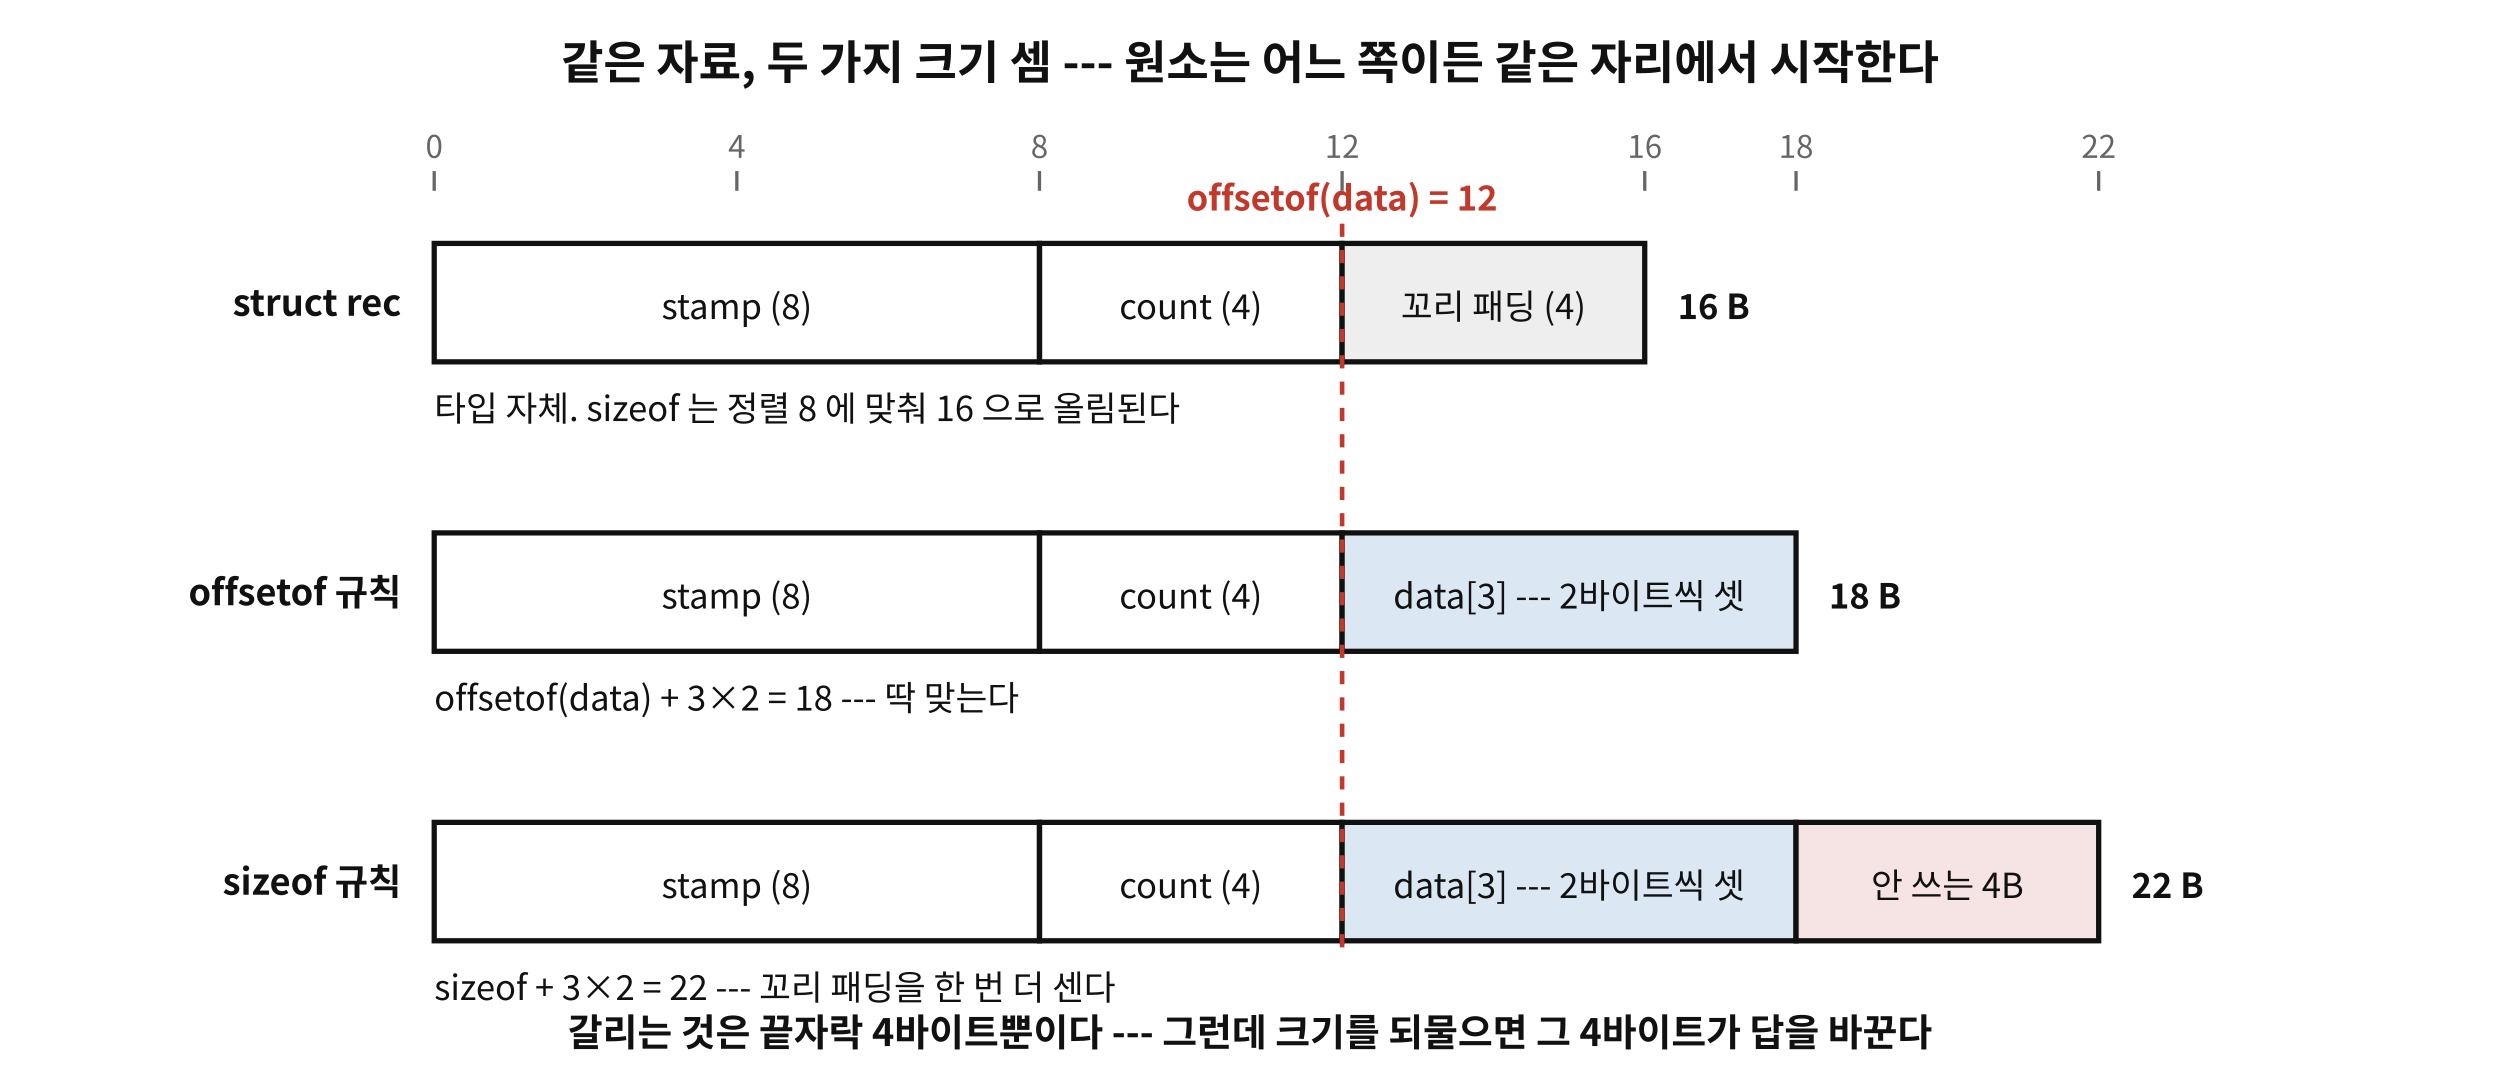
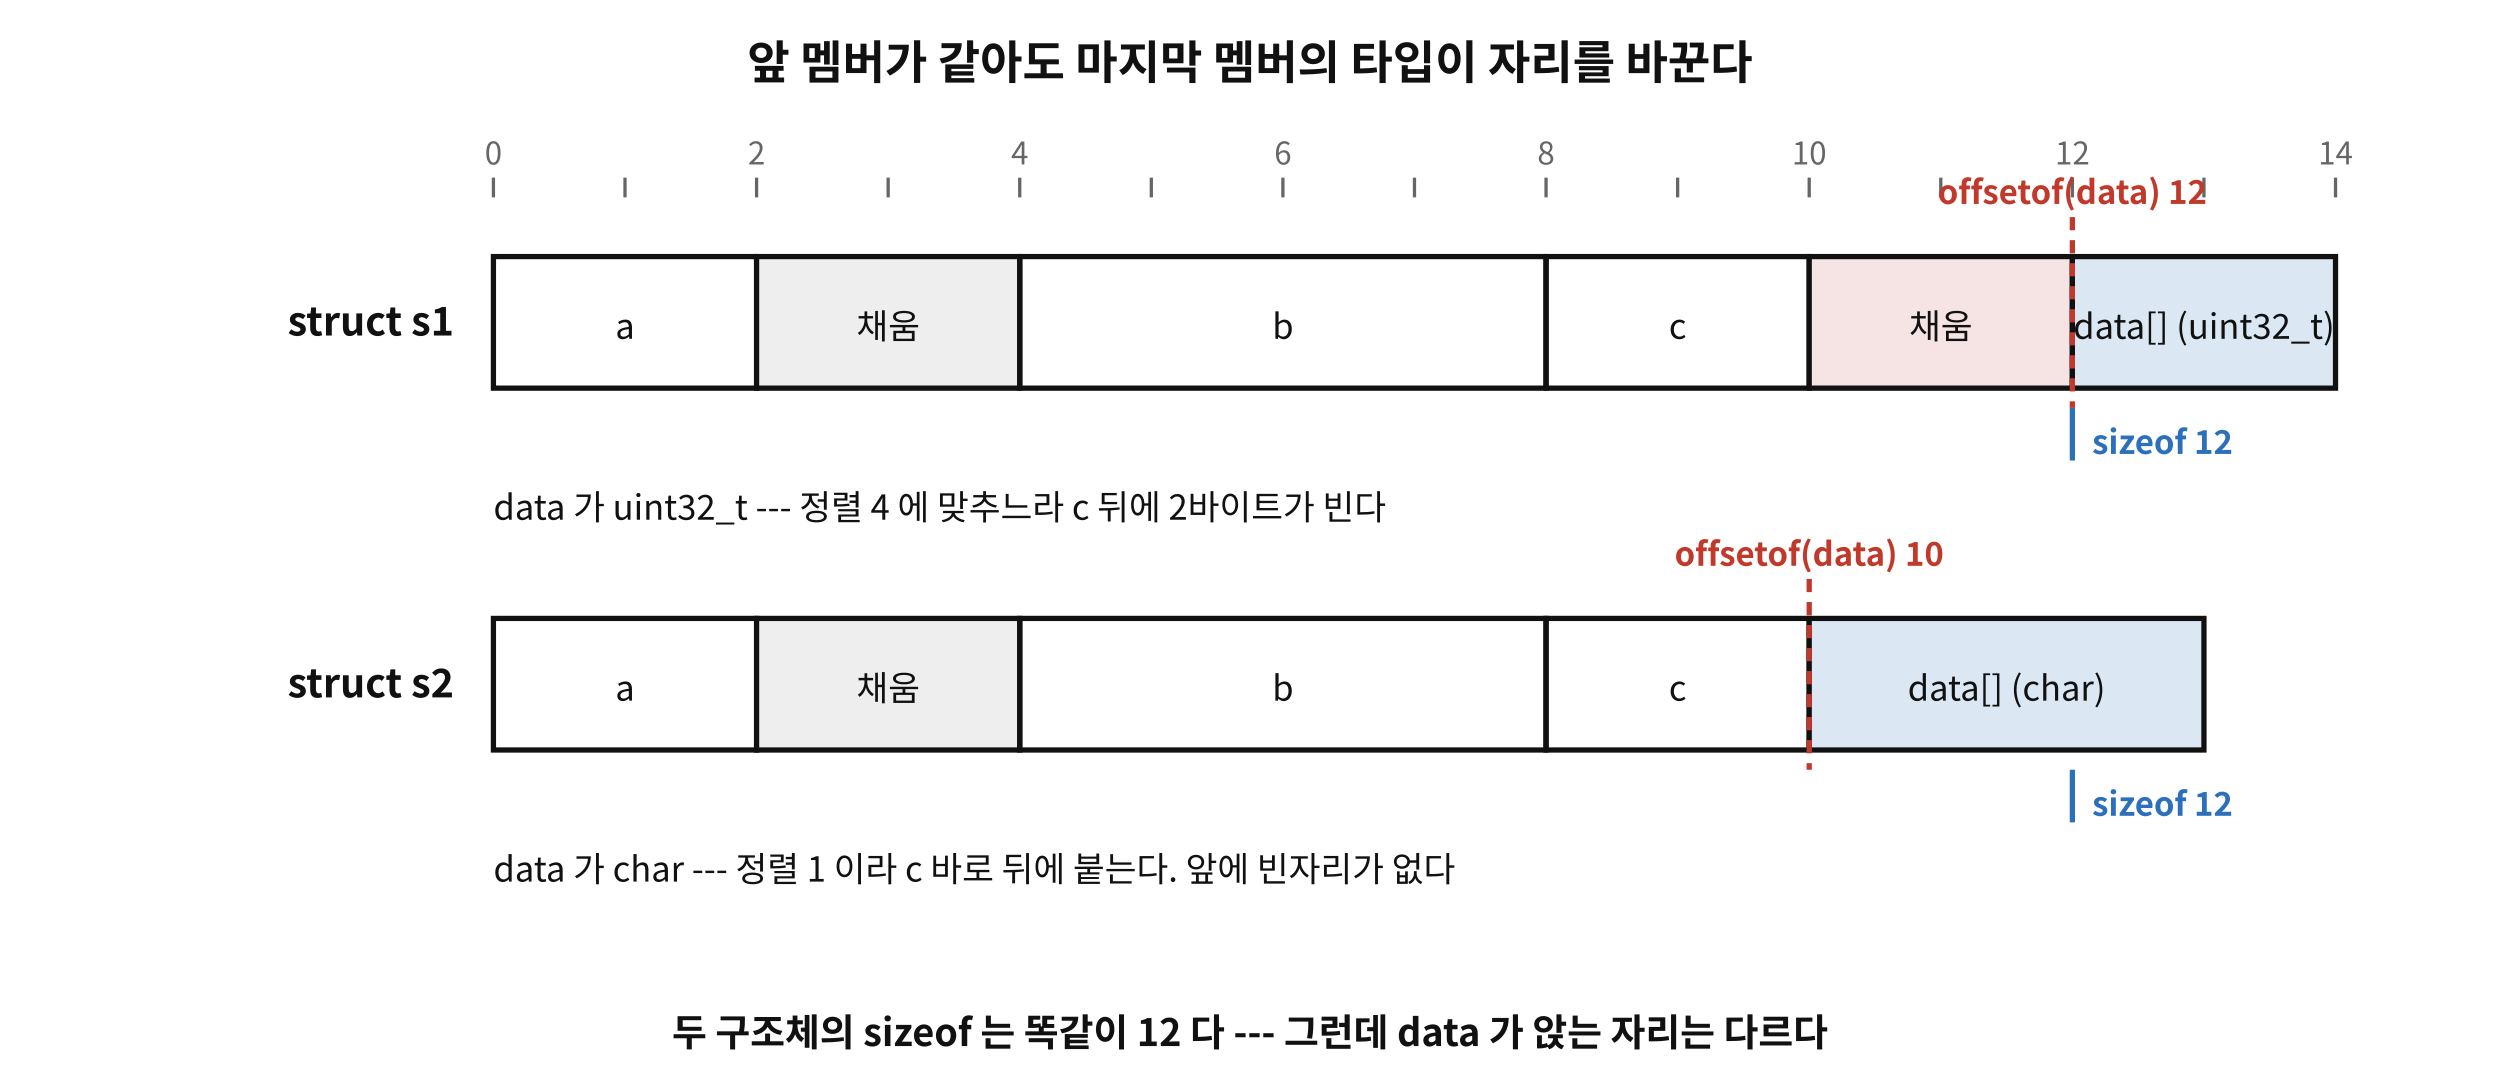
<svg xmlns="http://www.w3.org/2000/svg" viewBox="0 0 760 330" width="760" height="330" font-family="Noto Sans CJK KR, Noto Sans, sans-serif">
  <rect width="760" height="330" fill="none" />
  <defs>
    <marker id="a" viewBox="0 0 10 10" refX="9" refY="5" markerWidth="7" markerHeight="7" orient="auto-start-reverse">
      <path d="M0,0 L10,5 L0,10 z" fill="#111" />
    </marker>
    <pattern id="hatch" width="6" height="6" patternUnits="userSpaceOnUse" patternTransform="rotate(45)">
      <line x1="0" y1="0" x2="0" y2="6" stroke="#111" stroke-width="1" opacity="0.35" />
    </pattern>
  </defs>
-   <text x="380.0" y="24" font-size="14" font-weight="bold" text-anchor="middle" fill="#111">같은 자료, 두 가지 크기 셈 --- 원소는 어느 쪽이든 같은 자리에서 시작한다</text>
-   <line x1="132" y1="52" x2="132" y2="58" stroke="#666" stroke-width="1" />
-   <text x="132" y="48" font-size="9.5" font-weight="normal" text-anchor="middle" fill="#666">0</text>
-   <line x1="224" y1="52" x2="224" y2="58" stroke="#666" stroke-width="1" />
-   <text x="224" y="48" font-size="9.5" font-weight="normal" text-anchor="middle" fill="#666">4</text>
-   <line x1="316" y1="52" x2="316" y2="58" stroke="#666" stroke-width="1" />
-   <text x="316" y="48" font-size="9.5" font-weight="normal" text-anchor="middle" fill="#666">8</text>
-   <line x1="408" y1="52" x2="408" y2="58" stroke="#666" stroke-width="1" />
-   <text x="408" y="48" font-size="9.5" font-weight="normal" text-anchor="middle" fill="#666">12</text>
-   <line x1="500" y1="52" x2="500" y2="58" stroke="#666" stroke-width="1" />
-   <text x="500" y="48" font-size="9.5" font-weight="normal" text-anchor="middle" fill="#666">16</text>
-   <line x1="546" y1="52" x2="546" y2="58" stroke="#666" stroke-width="1" />
-   <text x="546" y="48" font-size="9.5" font-weight="normal" text-anchor="middle" fill="#666">18</text>
-   <line x1="638" y1="52" x2="638" y2="58" stroke="#666" stroke-width="1" />
-   <text x="638" y="48" font-size="9.5" font-weight="normal" text-anchor="middle" fill="#666">22</text>
-   <text x="122" y="96" font-size="11" font-weight="bold" text-anchor="end" fill="#111">struct rec</text>
-   <rect x="132" y="74" width="184" height="36" fill="none" stroke="#111" stroke-width="1.6" />
-   <text x="224.0" y="97" font-size="10.5" font-weight="normal" text-anchor="middle" fill="#111">stamp (8)</text>
-   <rect x="316" y="74" width="92" height="36" fill="none" stroke="#111" stroke-width="1.6" />
-   <text x="362.0" y="97" font-size="10.5" font-weight="normal" text-anchor="middle" fill="#111">count (4)</text>
-   <rect x="408" y="74" width="92" height="36" fill="#eee" stroke="#111" stroke-width="1.6" />
-   <text x="454.0" y="97" font-size="10.5" font-weight="normal" text-anchor="middle" fill="#111">꼬리 패딩 (4)</text>
-   <text x="510" y="97" font-size="10.5" font-weight="bold" text-anchor="start" fill="#111">16 B</text>
-   <text x="132" y="128" font-size="10.5" font-weight="normal" text-anchor="start" fill="#111">타입 자체. sizeof 는 정렬 8 에 맞춰 16 으로 올림된다</text>
-   <text x="122" y="184" font-size="11" font-weight="bold" text-anchor="end" fill="#111">offsetof 규칙</text>
-   <rect x="132" y="162" width="184" height="36" fill="none" stroke="#111" stroke-width="1.6" />
-   <text x="224.0" y="185" font-size="10.5" font-weight="normal" text-anchor="middle" fill="#111">stamp (8)</text>
-   <rect x="316" y="162" width="92" height="36" fill="none" stroke="#111" stroke-width="1.6" />
-   <text x="362.0" y="185" font-size="10.5" font-weight="normal" text-anchor="middle" fill="#111">count (4)</text>
-   <rect x="408" y="162" width="138" height="36" fill="#dbe7f3" stroke="#111" stroke-width="1.6" />
-   <text x="477.0" y="185" font-size="10.5" font-weight="normal" text-anchor="middle" fill="#111">data[3] --- 2바이트씩 셋</text>
-   <text x="556" y="185" font-size="10.5" font-weight="bold" text-anchor="start" fill="#111">18 B</text>
-   <text x="132" y="216" font-size="10.5" font-weight="normal" text-anchor="start" fill="#111">offsetof(data) + 3×2 = 18 --- 딱 맞는다</text>
-   <text x="122" y="272" font-size="11" font-weight="bold" text-anchor="end" fill="#111">sizeof 규칙</text>
-   <rect x="132" y="250" width="184" height="36" fill="none" stroke="#111" stroke-width="1.6" />
-   <text x="224.0" y="273" font-size="10.5" font-weight="normal" text-anchor="middle" fill="#111">stamp (8)</text>
-   <rect x="316" y="250" width="92" height="36" fill="none" stroke="#111" stroke-width="1.6" />
-   <text x="362.0" y="273" font-size="10.5" font-weight="normal" text-anchor="middle" fill="#111">count (4)</text>
-   <rect x="408" y="250" width="138" height="36" fill="#dbe7f3" stroke="#111" stroke-width="1.6" />
-   <text x="477.0" y="273" font-size="10.5" font-weight="normal" text-anchor="middle" fill="#111">data[3] --- 2바이트씩 셋</text>
-   <rect x="546" y="250" width="92" height="36" fill="#f6e3e3" stroke="#111" stroke-width="1.6" />
-   <text x="592.0" y="273" font-size="10.5" font-weight="normal" text-anchor="middle" fill="#111">안 쓰는 4B</text>
-   <text x="648" y="273" font-size="10.5" font-weight="bold" text-anchor="start" fill="#111">22 B</text>
-   <text x="132" y="304" font-size="10.5" font-weight="normal" text-anchor="start" fill="#111">sizeof + 3×2 = 22 --- 꼬리 패딩을 한 번 더 센다</text>
-   <line x1="408" y1="68" x2="408" y2="292" stroke="#c0392b" stroke-width="1.4" stroke-dasharray="4 4" />
-   <text x="408" y="64" font-size="10.5" font-weight="bold" text-anchor="middle" fill="#c0392b">offsetof(data) = 12</text>
-   <text x="380.0" y="318" font-size="11.5" font-weight="bold" text-anchor="middle" fill="#111">갈리는 것은 끝자락 4바이트뿐이다 --- 그런데 크기를 되물으면 그 4바이트가 답을 바꾼다</text>
+   <text x="380.0" y="24" font-size="14" font-weight="bold" text-anchor="middle" fill="#111">앞 멤버가 같아도 마지막 멤버의 타입이 자리를 바꾼다</text>
+   <line x1="150" y1="54" x2="150" y2="60" stroke="#666" stroke-width="1" />
+   <text x="150" y="50" font-size="9.5" font-weight="normal" text-anchor="middle" fill="#666">0</text>
+   <line x1="190" y1="54" x2="190" y2="60" stroke="#666" stroke-width="1" />
+   <line x1="230" y1="54" x2="230" y2="60" stroke="#666" stroke-width="1" />
+   <text x="230" y="50" font-size="9.5" font-weight="normal" text-anchor="middle" fill="#666">2</text>
+   <line x1="270" y1="54" x2="270" y2="60" stroke="#666" stroke-width="1" />
+   <line x1="310" y1="54" x2="310" y2="60" stroke="#666" stroke-width="1" />
+   <text x="310" y="50" font-size="9.5" font-weight="normal" text-anchor="middle" fill="#666">4</text>
+   <line x1="350" y1="54" x2="350" y2="60" stroke="#666" stroke-width="1" />
+   <line x1="390" y1="54" x2="390" y2="60" stroke="#666" stroke-width="1" />
+   <text x="390" y="50" font-size="9.5" font-weight="normal" text-anchor="middle" fill="#666">6</text>
+   <line x1="430" y1="54" x2="430" y2="60" stroke="#666" stroke-width="1" />
+   <line x1="470" y1="54" x2="470" y2="60" stroke="#666" stroke-width="1" />
+   <text x="470" y="50" font-size="9.5" font-weight="normal" text-anchor="middle" fill="#666">8</text>
+   <line x1="510" y1="54" x2="510" y2="60" stroke="#666" stroke-width="1" />
+   <line x1="550" y1="54" x2="550" y2="60" stroke="#666" stroke-width="1" />
+   <text x="550" y="50" font-size="9.5" font-weight="normal" text-anchor="middle" fill="#666">10</text>
+   <line x1="590" y1="54" x2="590" y2="60" stroke="#666" stroke-width="1" />
+   <line x1="630" y1="54" x2="630" y2="60" stroke="#666" stroke-width="1" />
+   <text x="630" y="50" font-size="9.5" font-weight="normal" text-anchor="middle" fill="#666">12</text>
+   <line x1="670" y1="54" x2="670" y2="60" stroke="#666" stroke-width="1" />
+   <line x1="710" y1="54" x2="710" y2="60" stroke="#666" stroke-width="1" />
+   <text x="710" y="50" font-size="9.5" font-weight="normal" text-anchor="middle" fill="#666">14</text>
+   <text x="138" y="102" font-size="12" font-weight="bold" text-anchor="end" fill="#111">struct s1</text>
+   <rect x="150" y="78" width="80" height="40" fill="none" stroke="#111" stroke-width="1.6" />
+   <text x="190.0" y="103" font-size="10.5" font-weight="normal" text-anchor="middle" fill="#111">a</text>
+   <rect x="230" y="78" width="80" height="40" fill="#eee" stroke="#111" stroke-width="1.6" />
+   <text x="270.0" y="103" font-size="10.5" font-weight="normal" text-anchor="middle" fill="#111">채움</text>
+   <rect x="310" y="78" width="160" height="40" fill="none" stroke="#111" stroke-width="1.6" />
+   <text x="390.0" y="103" font-size="10.5" font-weight="normal" text-anchor="middle" fill="#111">b</text>
+   <rect x="470" y="78" width="80" height="40" fill="none" stroke="#111" stroke-width="1.6" />
+   <text x="510.0" y="103" font-size="10.5" font-weight="normal" text-anchor="middle" fill="#111">c</text>
+   <rect x="550" y="78" width="80" height="40" fill="#f6e3e3" stroke="#111" stroke-width="1.6" />
+   <text x="590.0" y="103" font-size="10.5" font-weight="normal" text-anchor="middle" fill="#111">채움</text>
+   <rect x="630" y="78" width="80" height="40" fill="#dbe7f3" stroke="#111" stroke-width="1.6" />
+   <text x="670.0" y="103" font-size="10.5" font-weight="normal" text-anchor="middle" fill="#111">data[] (uint32_t)</text>
+   <line x1="630" y1="66" x2="630" y2="124" stroke="#c0392b" stroke-width="1.6" stroke-dasharray="4 3" />
+   <text x="630" y="62" font-size="10" font-weight="bold" text-anchor="middle" fill="#c0392b">offsetof(data) 12</text>
+   <line x1="630" y1="124" x2="630" y2="140" stroke="#2c6fbb" stroke-width="1.6" />
+   <text x="636" y="138" font-size="10" font-weight="bold" text-anchor="start" fill="#2c6fbb">sizeof 12</text>
+   <text x="150" y="158" font-size="10.5" font-weight="normal" text-anchor="start" fill="#111">data 가 uint32_t --- 정렬 4 에 맞추느라 c 뒤에 2바이트가 빈다</text>
+   <text x="138" y="212" font-size="12" font-weight="bold" text-anchor="end" fill="#111">struct s2</text>
+   <rect x="150" y="188" width="80" height="40" fill="none" stroke="#111" stroke-width="1.6" />
+   <text x="190.0" y="213" font-size="10.5" font-weight="normal" text-anchor="middle" fill="#111">a</text>
+   <rect x="230" y="188" width="80" height="40" fill="#eee" stroke="#111" stroke-width="1.6" />
+   <text x="270.0" y="213" font-size="10.5" font-weight="normal" text-anchor="middle" fill="#111">채움</text>
+   <rect x="310" y="188" width="160" height="40" fill="none" stroke="#111" stroke-width="1.6" />
+   <text x="390.0" y="213" font-size="10.5" font-weight="normal" text-anchor="middle" fill="#111">b</text>
+   <rect x="470" y="188" width="80" height="40" fill="none" stroke="#111" stroke-width="1.6" />
+   <text x="510.0" y="213" font-size="10.5" font-weight="normal" text-anchor="middle" fill="#111">c</text>
+   <rect x="550" y="188" width="120" height="40" fill="#dbe7f3" stroke="#111" stroke-width="1.6" />
+   <text x="610.0" y="213" font-size="10.5" font-weight="normal" text-anchor="middle" fill="#111">data[] (char)</text>
+   <line x1="550" y1="176" x2="550" y2="234" stroke="#c0392b" stroke-width="1.6" stroke-dasharray="4 3" />
+   <text x="550" y="172" font-size="10" font-weight="bold" text-anchor="middle" fill="#c0392b">offsetof(data) 10</text>
+   <line x1="630" y1="234" x2="630" y2="250" stroke="#2c6fbb" stroke-width="1.6" />
+   <text x="636" y="248" font-size="10" font-weight="bold" text-anchor="start" fill="#2c6fbb">sizeof 12</text>
+   <text x="150" y="268" font-size="10.5" font-weight="normal" text-anchor="start" fill="#111">data 가 char --- 정렬 1 이라 c 바로 뒤에 붙는다. 앞에 빈자리가 없다</text>
+   <text x="380.0" y="318" font-size="11.5" font-weight="bold" text-anchor="middle" fill="#111">두 구조체의 sizeof 는 똑같이 12 다 --- 그런데 data 가 앉는 자리는 다르다</text>
</svg>
